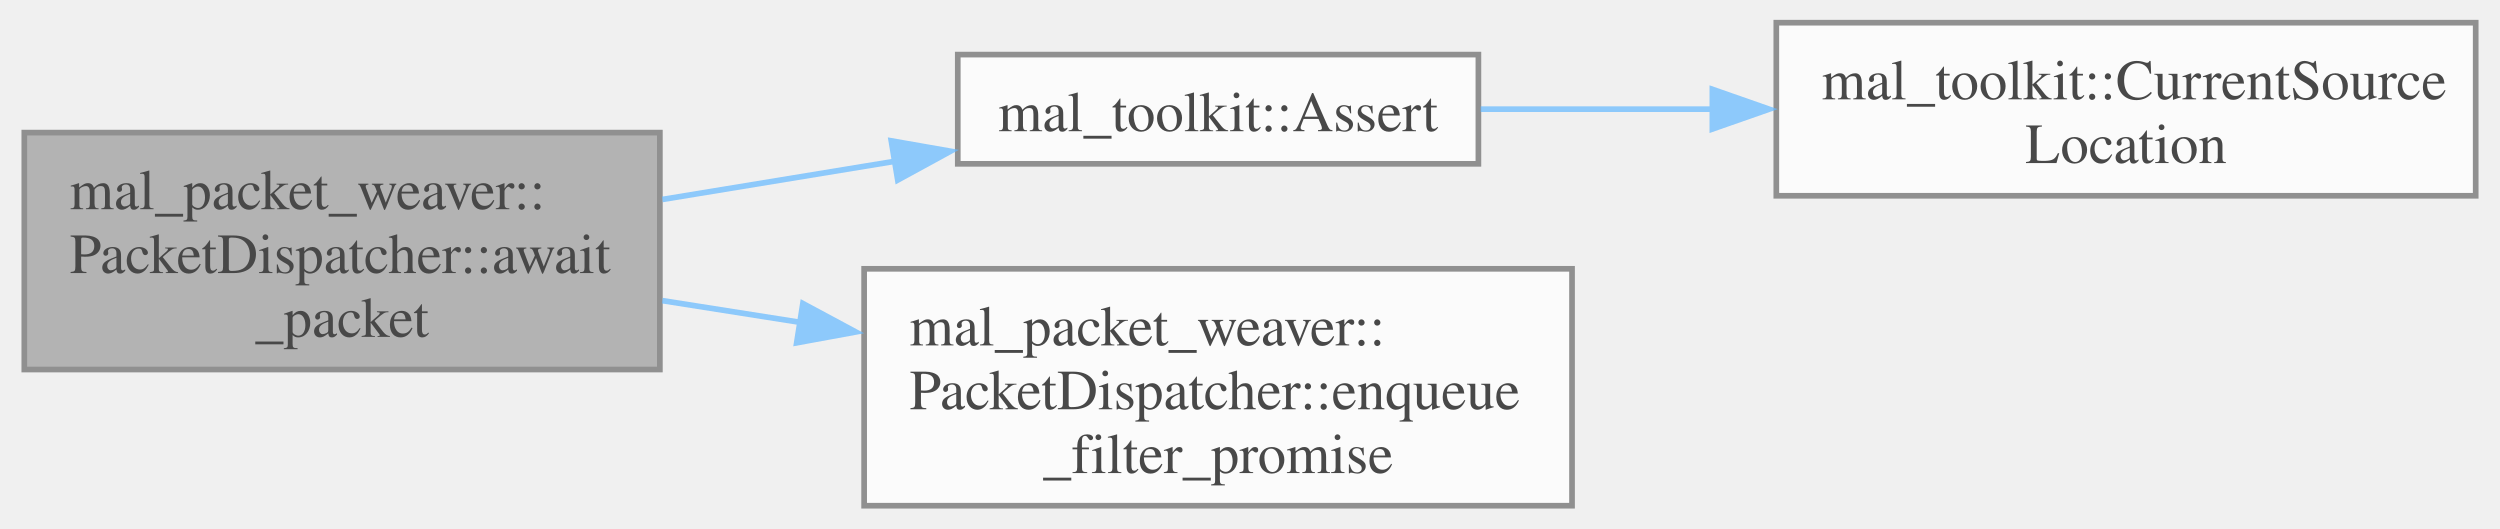
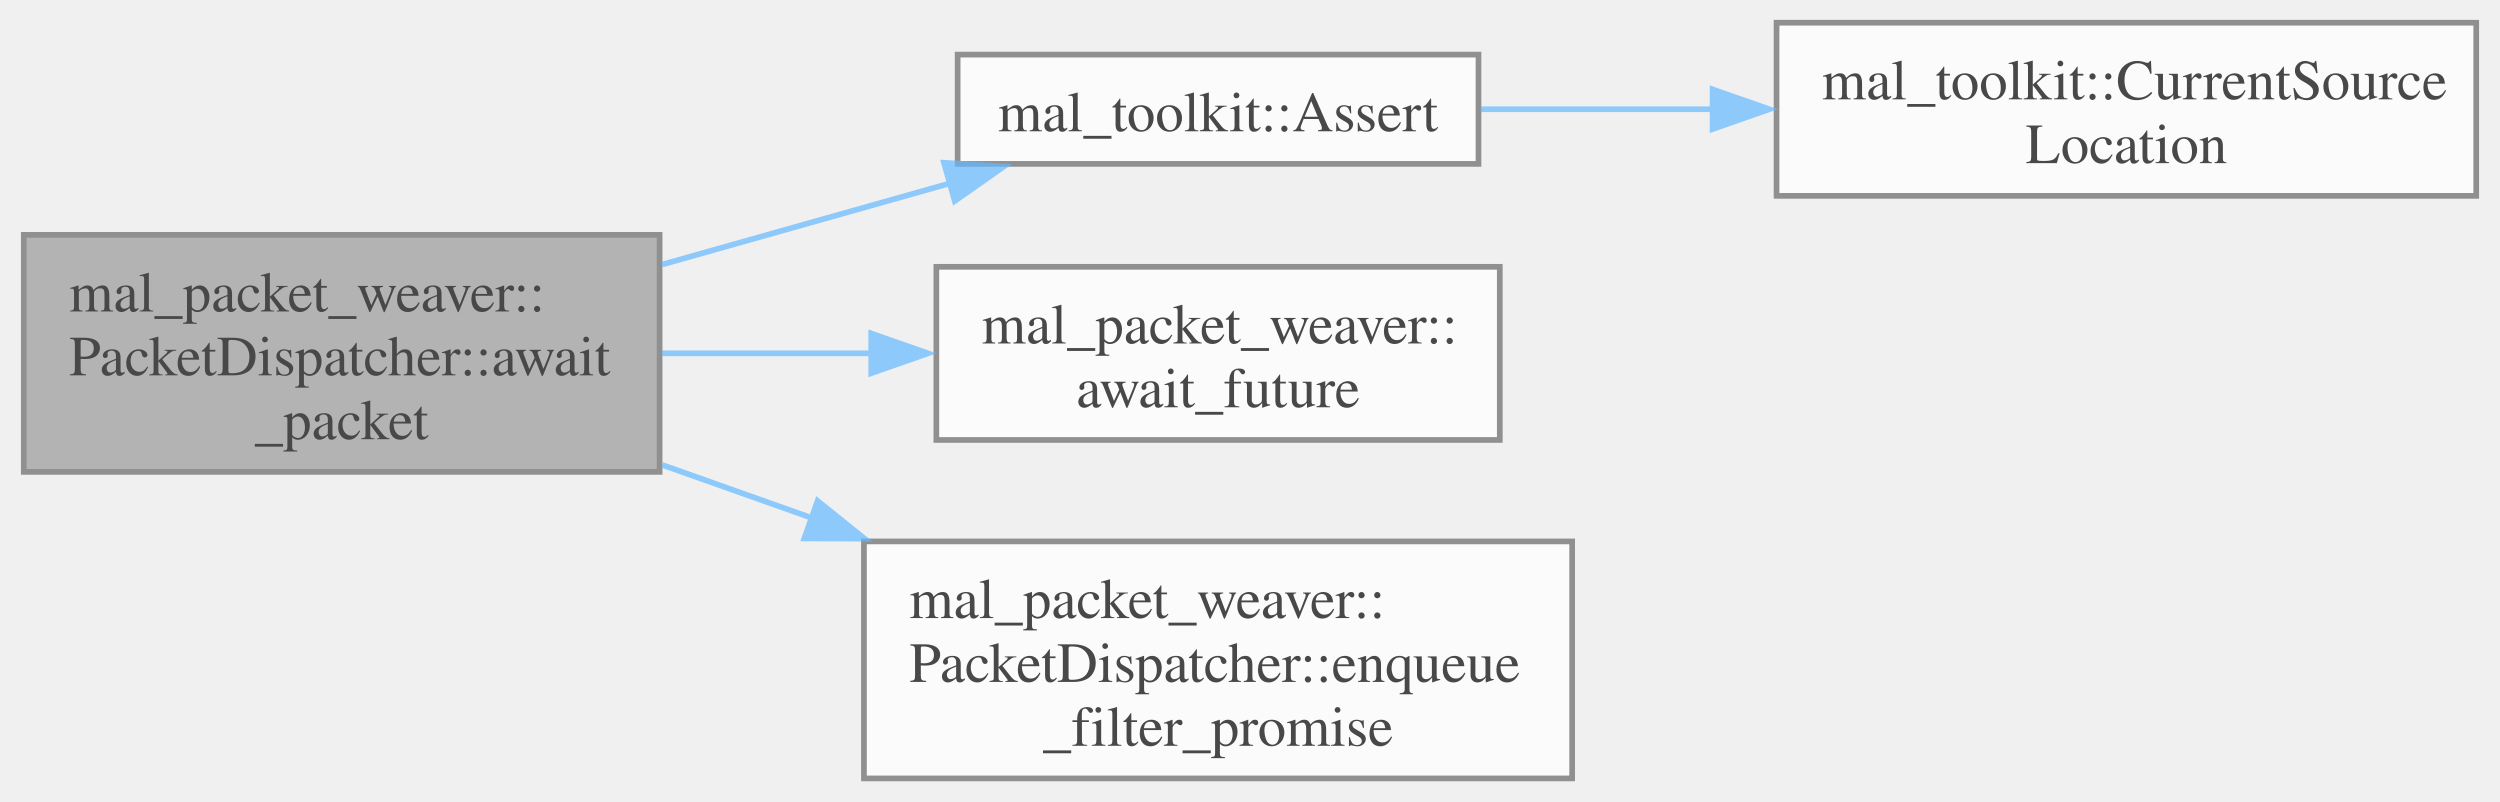
- <svg xmlns="http://www.w3.org/2000/svg" xmlns:xlink="http://www.w3.org/1999/xlink" width="440pt" height="93pt" viewBox="0.00 0.00 440.00 93.12">
+ <svg xmlns="http://www.w3.org/2000/svg" xmlns:xlink="http://www.w3.org/1999/xlink" width="440pt" height="141pt" viewBox="0.00 0.00 440.00 141.12">
  <svg id="main" version="1.1" xml:space="preserve">
    <style type="text/css">
.node, .edge {opacity: 0.7;}
.node.selected, .edge.selected {opacity: 1;}
.edge:hover path { stroke: red; }
.edge:hover polygon { stroke: red; fill: red; }
</style>
    <svg id="graph" class="graph">
-       <g id="graph0" class="graph" transform="scale(1 1) rotate(0) translate(4 89.12)">
+       <g id="graph0" class="graph" transform="scale(1 1) rotate(0) translate(4 137.12)">
        <g id="Node000001" class="node">
          <g id="a_Node000001">
            <a xlink:title="Wait until a packet satisfying the filter condition is registered in the dispatch system and return a...">
-               <polygon fill="#999999" stroke="#666666" points="112,-65.75 0,-65.75 0,-24 112,-24 112,-65.75" />
-               <text text-anchor="start" x="8" y="-52.25" font-family="Times,serif" font-size="10.00">mal_packet_weaver::</text>
-               <text text-anchor="start" x="8" y="-41" font-family="Times,serif" font-size="10.00">PacketDispatcher::await</text>
-               <text text-anchor="middle" x="56" y="-29.75" font-family="Times,serif" font-size="10.00">_packet</text>
+               <polygon fill="#999999" stroke="#666666" points="112,-95.75 0,-95.75 0,-54 112,-54 112,-95.75" />
+               <text text-anchor="start" x="8" y="-82.25" font-family="Times,serif" font-size="10.00">mal_packet_weaver::</text>
+               <text text-anchor="start" x="8" y="-71" font-family="Times,serif" font-size="10.00">PacketDispatcher::await</text>
+               <text text-anchor="middle" x="56" y="-59.75" font-family="Times,serif" font-size="10.00">_packet</text>
            </a>
          </g>
        </g>
        <g id="Node000002" class="node">
          <g id="a_Node000002">
            <a xlink:href="../../df/df5/namespacemal__toolkit.html#a1a10dbab8f9e26361eaa4af07f31713d" target="_top" xlink:title="Asserts a condition with customizable behavior based on debug mode.">
-               <polygon fill="white" stroke="#666666" points="256.25,-79.5 164.5,-79.5 164.5,-60.25 256.25,-60.25 256.25,-79.5" />
-               <text text-anchor="middle" x="210.38" y="-66" font-family="Times,serif" font-size="10.00">mal_toolkit::Assert</text>
+               <polygon fill="white" stroke="#666666" points="256.25,-127.5 164.5,-127.5 164.5,-108.25 256.25,-108.25 256.25,-127.5" />
+               <text text-anchor="middle" x="210.38" y="-114" font-family="Times,serif" font-size="10.00">mal_toolkit::Assert</text>
            </a>
          </g>
        </g>
        <g id="edge1_Node000001_Node000002" class="edge">
          <g id="a_edge1_Node000001_Node000002">
            <a xlink:title=" ">
-               <path fill="none" stroke="#63b8ff" d="M112.44,-53.97C125.87,-56.17 140.23,-58.53 153.67,-60.74" />
-               <polygon fill="#63b8ff" stroke="#63b8ff" points="152.78,-64.3 163.22,-62.47 153.92,-57.39 152.78,-64.3" />
+               <path fill="none" stroke="#63b8ff" d="M112.44,-90.52C129.19,-95.25 147.4,-100.38 163.45,-104.92" />
+               <polygon fill="#63b8ff" stroke="#63b8ff" points="162.09,-108.45 172.66,-107.8 163.99,-101.71 162.09,-108.45" />
            </a>
          </g>
        </g>
        <g id="Node000004" class="node">
          <g id="a_Node000004">
+             <a xlink:href="../../d6/de9/namespacemal__packet__weaver.html#af2c5029afaa161f2ddd273bc2f46d4f5" target="_top" xlink:title="Awaiting an std::future with Boost.Asio integration.">
+               <polygon fill="white" stroke="#666666" points="260,-90.12 160.75,-90.12 160.75,-59.62 260,-59.62 260,-90.12" />
+               <text text-anchor="start" x="168.75" y="-76.62" font-family="Times,serif" font-size="10.00">mal_packet_weaver::</text>
+               <text text-anchor="middle" x="210.38" y="-65.38" font-family="Times,serif" font-size="10.00">await_future</text>
+             </a>
+           </g>
+         </g>
+         <g id="edge3_Node000001_Node000004" class="edge">
+           <g id="a_edge3_Node000001_Node000004">
+             <a xlink:title=" ">
+               <path fill="none" stroke="#63b8ff" d="M112.44,-74.88C124.43,-74.88 137.16,-74.88 149.31,-74.88" />
+               <polygon fill="#63b8ff" stroke="#63b8ff" points="149.28,-78.38 159.28,-74.88 149.28,-71.38 149.28,-78.38" />
+             </a>
+           </g>
+         </g>
+         <g id="Node000005" class="node">
+           <g id="a_Node000005">
            <a xlink:href="../../d4/d61/classmal__packet__weaver_1_1_packet_dispatcher.html#a6cd127b3b0d7992ba74265243d8ed081" target="_top" xlink:title="Enqueues a promise with a filter associated with a packet.">
              <polygon fill="white" stroke="#666666" points="272.75,-41.75 148,-41.75 148,0 272.75,0 272.75,-41.75" />
              <text text-anchor="start" x="156" y="-28.25" font-family="Times,serif" font-size="10.00">mal_packet_weaver::</text>
              <text text-anchor="start" x="156" y="-17" font-family="Times,serif" font-size="10.00">PacketDispatcher::enqueue</text>
              <text text-anchor="middle" x="210.38" y="-5.75" font-family="Times,serif" font-size="10.00">_filter_promise</text>
            </a>
          </g>
        </g>
-         <g id="edge3_Node000001_Node000004" class="edge">
-           <g id="a_edge3_Node000001_Node000004">
+         <g id="edge4_Node000001_Node000005" class="edge">
+           <g id="a_edge4_Node000001_Node000005">
            <a xlink:title=" ">
-               <path fill="none" stroke="#63b8ff" d="M112.44,-36.14C120.37,-34.89 128.62,-33.59 136.82,-32.3" />
-               <polygon fill="#63b8ff" stroke="#63b8ff" points="137.2,-35.63 146.53,-30.62 136.11,-28.71 137.2,-35.63" />
+               <path fill="none" stroke="#63b8ff" d="M112.44,-55.23C121,-52.19 129.95,-49.02 138.79,-45.89" />
+               <polygon fill="#63b8ff" stroke="#63b8ff" points="139.83,-48.88 148.09,-42.24 137.49,-42.28 139.83,-48.88" />
            </a>
          </g>
        </g>
        <g id="Node000003" class="node">
          <g id="a_Node000003">
            <a xlink:href="../../df/df5/namespacemal__toolkit.html#a27bf9441da264c7f90650042e9e30f40" target="_top" xlink:title="Returns an empty string representing the current source location.">
-               <polygon fill="white" stroke="#666666" points="432,-85.12 308.75,-85.12 308.75,-54.62 432,-54.62 432,-85.12" />
-               <text text-anchor="start" x="316.75" y="-71.62" font-family="Times,serif" font-size="10.00">mal_toolkit::CurrentSource</text>
-               <text text-anchor="middle" x="370.38" y="-60.38" font-family="Times,serif" font-size="10.00">Location</text>
+               <polygon fill="white" stroke="#666666" points="432,-133.12 308.75,-133.12 308.75,-102.62 432,-102.62 432,-133.12" />
+               <text text-anchor="start" x="316.75" y="-119.62" font-family="Times,serif" font-size="10.00">mal_toolkit::CurrentSource</text>
+               <text text-anchor="middle" x="370.38" y="-108.38" font-family="Times,serif" font-size="10.00">Location</text>
            </a>
          </g>
        </g>
        <g id="edge2_Node000002_Node000003" class="edge">
          <g id="a_edge2_Node000002_Node000003">
            <a xlink:title=" ">
-               <path fill="none" stroke="#63b8ff" d="M256.65,-69.88C269.51,-69.88 283.84,-69.88 297.86,-69.88" />
-               <polygon fill="#63b8ff" stroke="#63b8ff" points="297.48,-73.38 307.48,-69.88 297.48,-66.38 297.48,-73.38" />
+               <path fill="none" stroke="#63b8ff" d="M256.65,-117.88C269.51,-117.88 283.84,-117.88 297.86,-117.88" />
+               <polygon fill="#63b8ff" stroke="#63b8ff" points="297.48,-121.38 307.48,-117.88 297.48,-114.38 297.48,-121.38" />
            </a>
          </g>
        </g>
      </g>
    </svg>
  </svg>
  <style type="text/css">

[data-mouse-over-selected='false'] { opacity: 0.7; }
[data-mouse-over-selected='true']  { opacity: 1.0; }

</style>
</svg>
